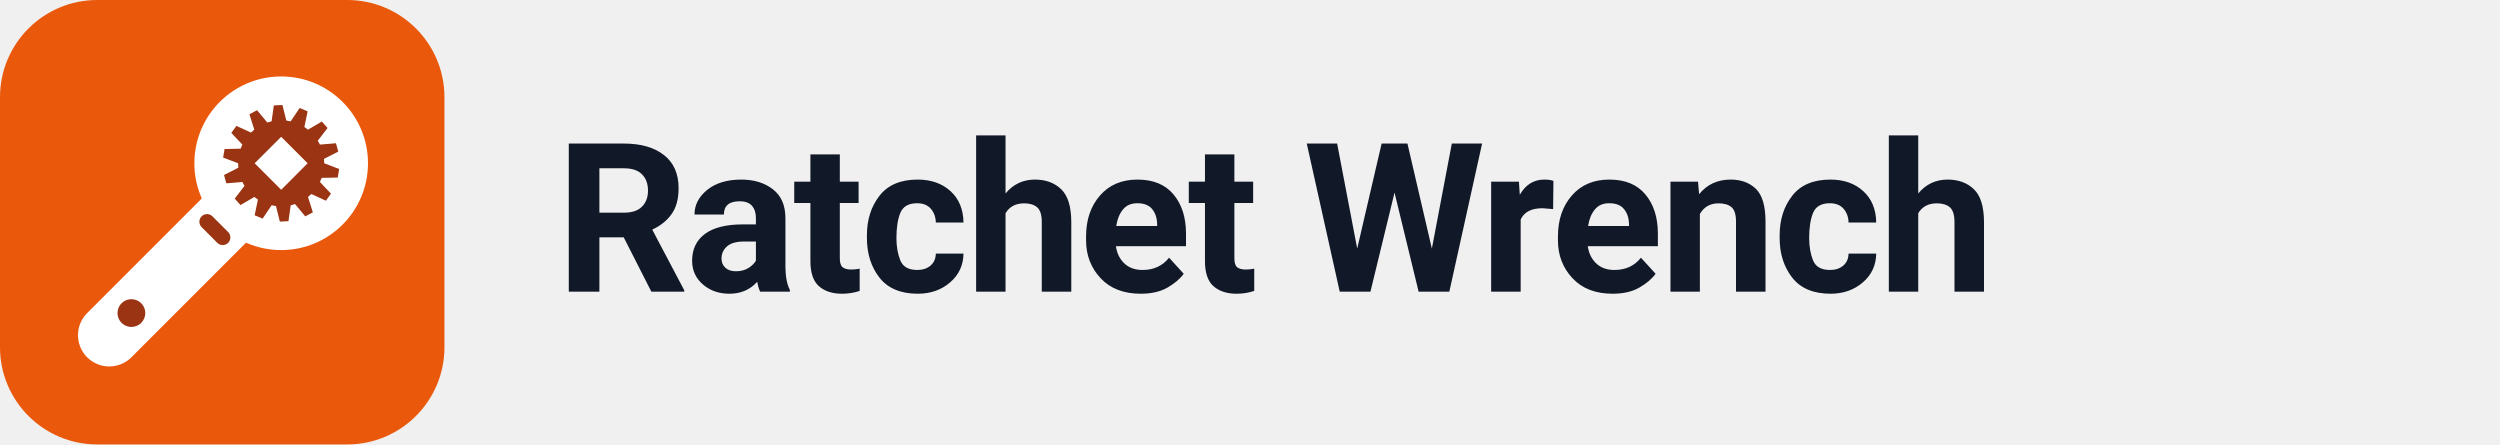
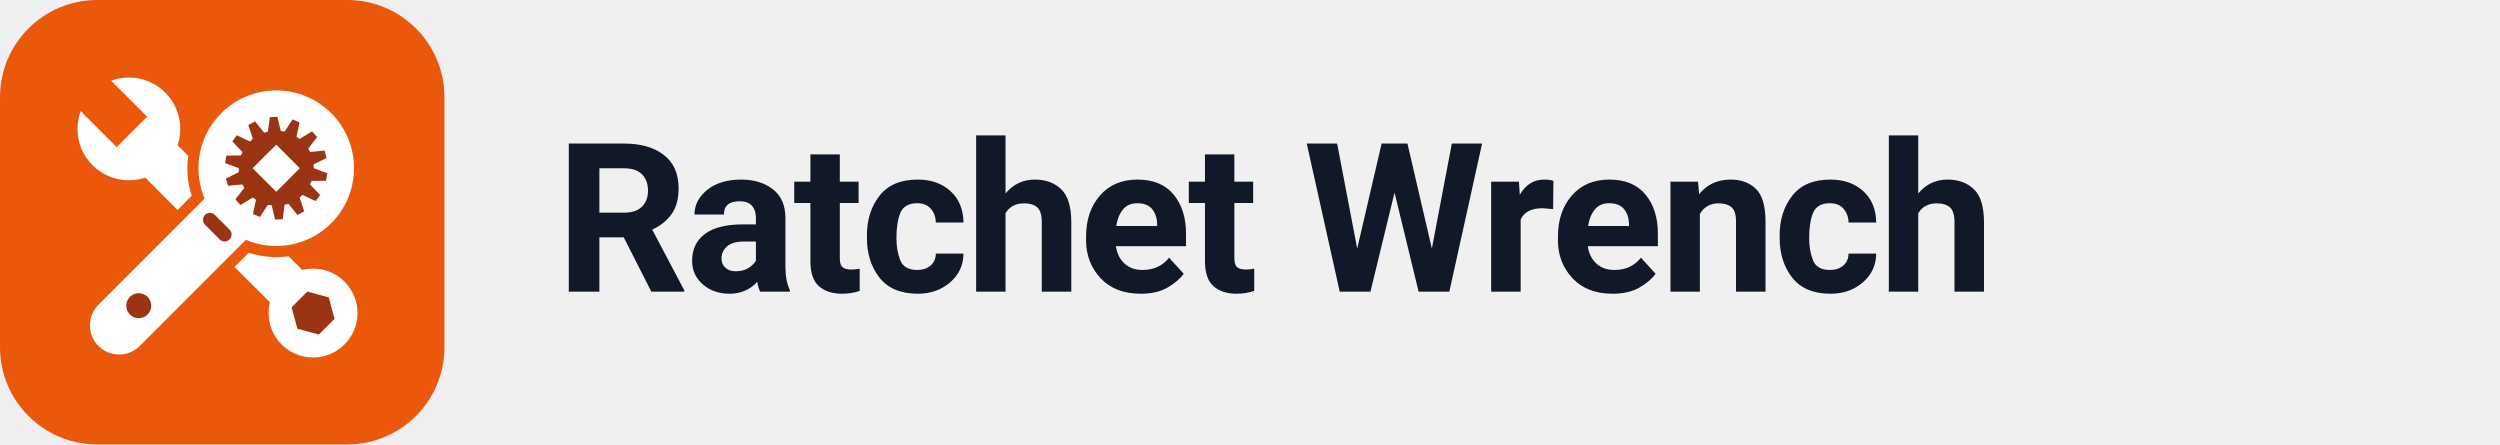
<svg xmlns="http://www.w3.org/2000/svg" width="360" height="64" viewBox="0 0 360 64">
  <path d="M14 0h36a14 14 0 0 1 14 14v36a14 14 0 0 1-14 14H14A14 14 0 0 1 0 50V14A14 14 0 0 1 14 0z" fill="#EA580C" />
-   <path d="M12.55 45.08L37.3 20.33L43.67 26.7L18.92 51.45A4.5 4.5 0 0 1 12.55 45.08z" fill="#FFFFFF" />
-   <path d="M27.99 23.51a12.5 12.5 0 1 0 25 0a12.5 12.5 0 1 0 -25 0z" fill="#FFFFFF" />
-   <path d="M46.69 23.51L48.84 24.34L48.63 25.57L46.32 25.61L46.07 26.2L47.66 27.89L46.93 28.9L44.83 27.94L44.35 28.36L45.05 30.57L43.96 31.16L42.48 29.38L41.86 29.56L41.54 31.85L40.3 31.91L39.74 29.67L39.11 29.56L37.82 31.48L36.67 31L37.14 28.73L36.62 28.36L34.63 29.53L33.8 28.6L35.21 26.77L34.9 26.2L32.59 26.4L32.26 25.2L34.32 24.15L34.29 23.51L32.13 22.69L32.34 21.46L34.65 21.41L34.9 20.82L33.31 19.14L34.04 18.13L36.14 19.09L36.62 18.67L35.92 16.46L37.01 15.87L38.49 17.64L39.11 17.47L39.43 15.18L40.67 15.12L41.23 17.36L41.86 17.47L43.15 15.55L44.3 16.03L43.83 18.29L44.35 18.67L46.34 17.5L47.17 18.43L45.76 20.26L46.07 20.82L48.38 20.63L48.71 21.83L46.65 22.88z" fill="#9A3412" />
-   <path d="M36.67 23.51L40.49 19.7L44.3 23.51L40.49 27.33z" fill="#FFFFFF" />
-   <path d="M16.92 45.08a2 2 0 1 0 4 0a2 2 0 1 0 -4 0z" fill="#9A3412" />
-   <path d="M29.81 31.93L32.07 34.19" stroke="#9A3412" stroke-width="2.2" stroke-linecap="round" fill="none" />
+   <path d="M22.31 17.65L46.35 41.69A3.3 3.3 0 0 1 41.69 46.35L17.65 22.31A3.3 3.3 0 0 1 22.31 17.65z" fill="#FFFFFF" />
+   <path d="M11.16 18.56a7.4 7.4 0 1 0 14.8 0a7.4 7.4 0 1 0 -14.8 0z" fill="#FFFFFF" />
+   <path d="M38.68 45.08a6.4 6.4 0 1 0 12.8 0a6.4 6.4 0 1 0 -12.8 0z" fill="#FFFFFF" />
+   <path d="M14.04 9.66L21.18 16.8L16.8 21.18L9.66 14.04z" fill="#EA580C" />
+   <path d="M48.17 45.91L45.91 48.17L42.82 47.34L41.99 44.25L44.25 41.99L47.34 42.82z" fill="#9A3412" />
+   <path d="M14.18 43.88L36.81 21.25A4.2 4.2 0 0 1 42.75 27.19L20.12 49.82A4.2 4.2 0 0 1 14.18 43.88z" fill="none" stroke="#EA580C" stroke-width="3.2" stroke-linecap="round" stroke-linejoin="round" />
+   <path d="M28.58 24.22a11.2 11.2 0 1 0 22.4 0a11.2 11.2 0 1 0 -22.4 0z" fill="none" stroke="#EA580C" stroke-width="3.2" stroke-linecap="round" stroke-linejoin="round" />
+   <path d="M14.18 43.88L36.81 21.25A4.2 4.2 0 0 1 42.75 27.19L20.12 49.82A4.2 4.2 0 0 1 14.18 43.88z" fill="#FFFFFF" />
+   <path d="M28.58 24.22a11.2 11.2 0 1 0 22.4 0a11.2 11.2 0 1 0 -22.4 0z" fill="#FFFFFF" />
+   <path d="M45.18 24.22L47.14 24.95L46.95 26.03L44.86 26.05L44.64 26.56L46.1 28.07L45.46 28.96L43.56 28.07L43.15 28.44L43.8 30.43L42.84 30.96L41.52 29.33L40.98 29.49L40.71 31.56L39.61 31.62L39.13 29.58L38.58 29.49L37.43 31.24L36.42 30.82L36.86 28.77L36.41 28.44L34.62 29.52L33.89 28.7L35.18 27.05L34.91 26.56L32.83 26.76L32.53 25.71L34.41 24.78L34.38 24.22L32.41 23.49L32.6 22.41L34.7 22.39L34.91 21.88L33.46 20.37L34.1 19.48L35.99 20.37L36.41 20L35.76 18.01L36.72 17.48L38.04 19.11L38.58 18.96L38.85 16.88L39.94 16.82L40.43 18.86L40.98 18.96L42.13 17.2L43.14 17.63L42.69 19.68L43.15 20L44.94 18.92L45.67 19.74L44.38 21.39L44.64 21.88L46.73 21.68L47.03 22.74L45.15 23.67z" fill="#9A3412" />
+   <path d="M36.38 24.22L39.78 20.83L43.17 24.22L39.78 27.62z" fill="#FFFFFF" />
+   <path d="M30.23 31.65L32.35 33.77" fill="none" stroke="#9A3412" stroke-width="2.0" stroke-linecap="round" stroke-linejoin="round" />
+   <path d="M18.18 44.02a1.8 1.8 0 1 0 3.6 0a1.8 1.8 0 1 0 -3.6 0z" fill="#9A3412" />
  <text x="80" y="42" font-family="system-ui,-apple-system,Segoe UI,Roboto,Helvetica,Arial,sans-serif" font-size="30" font-weight="700" letter-spacing="-0.5" fill="#111827">Ratchet Wrench</text>
</svg>
